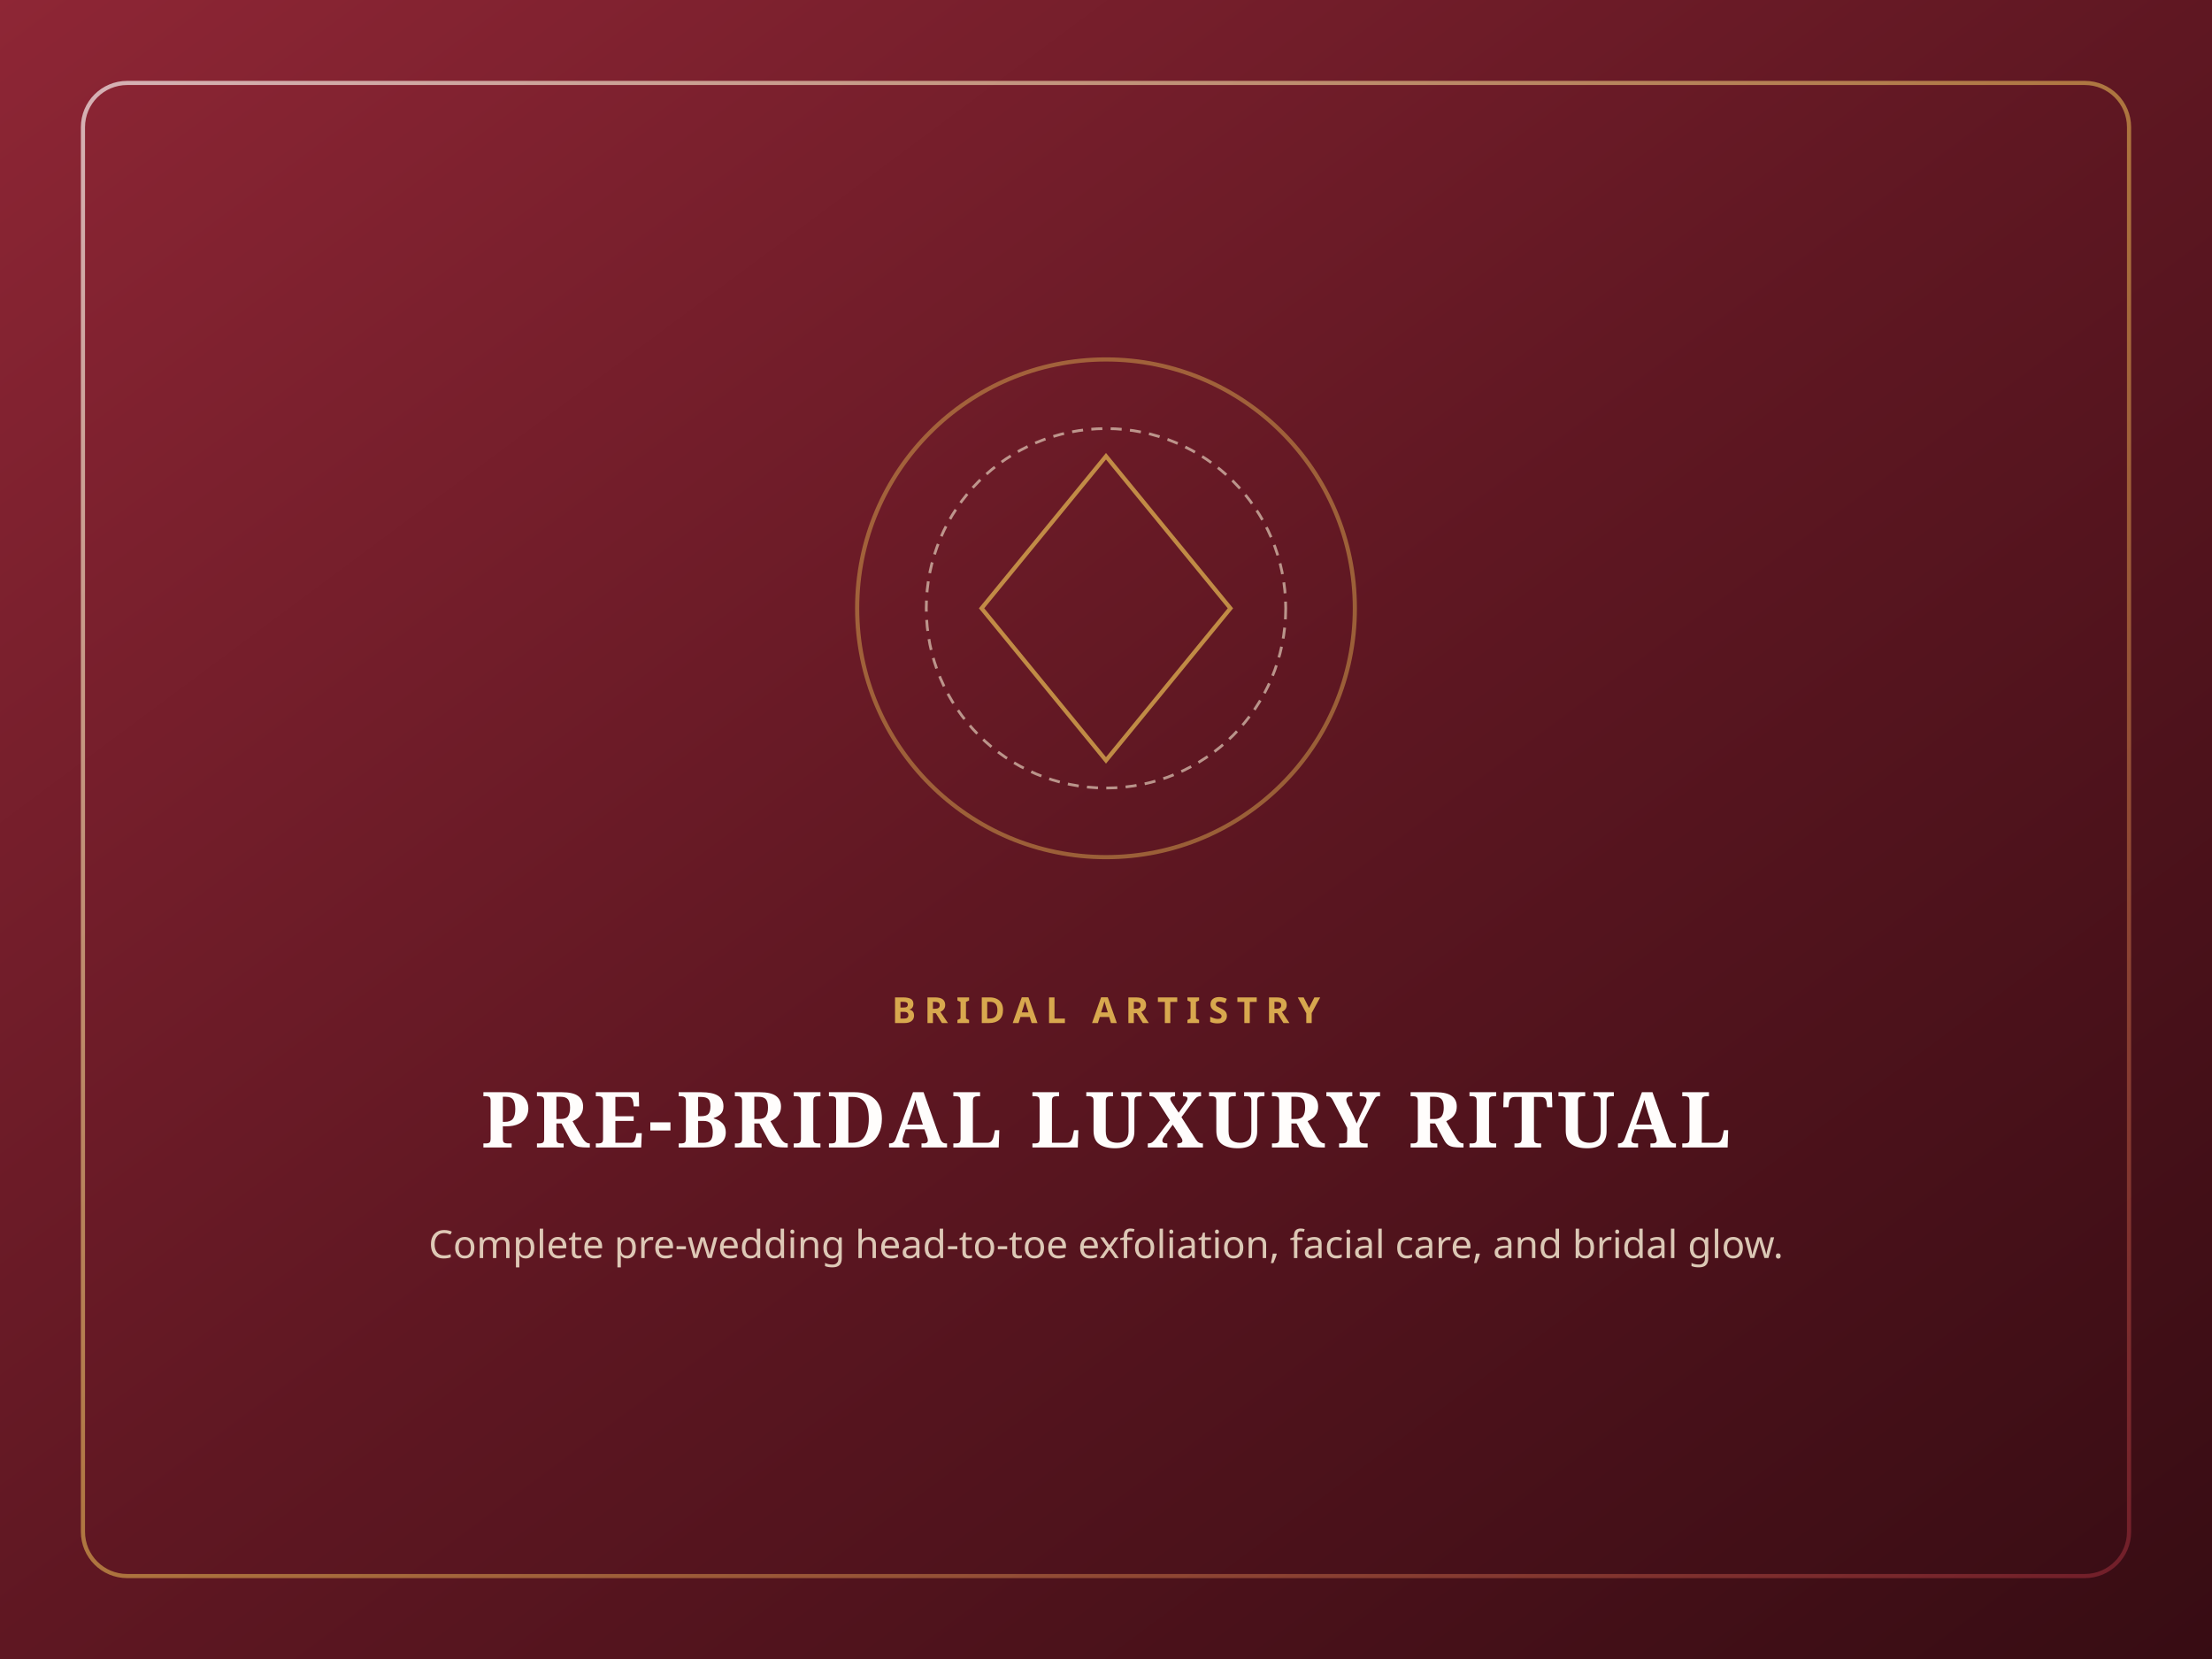
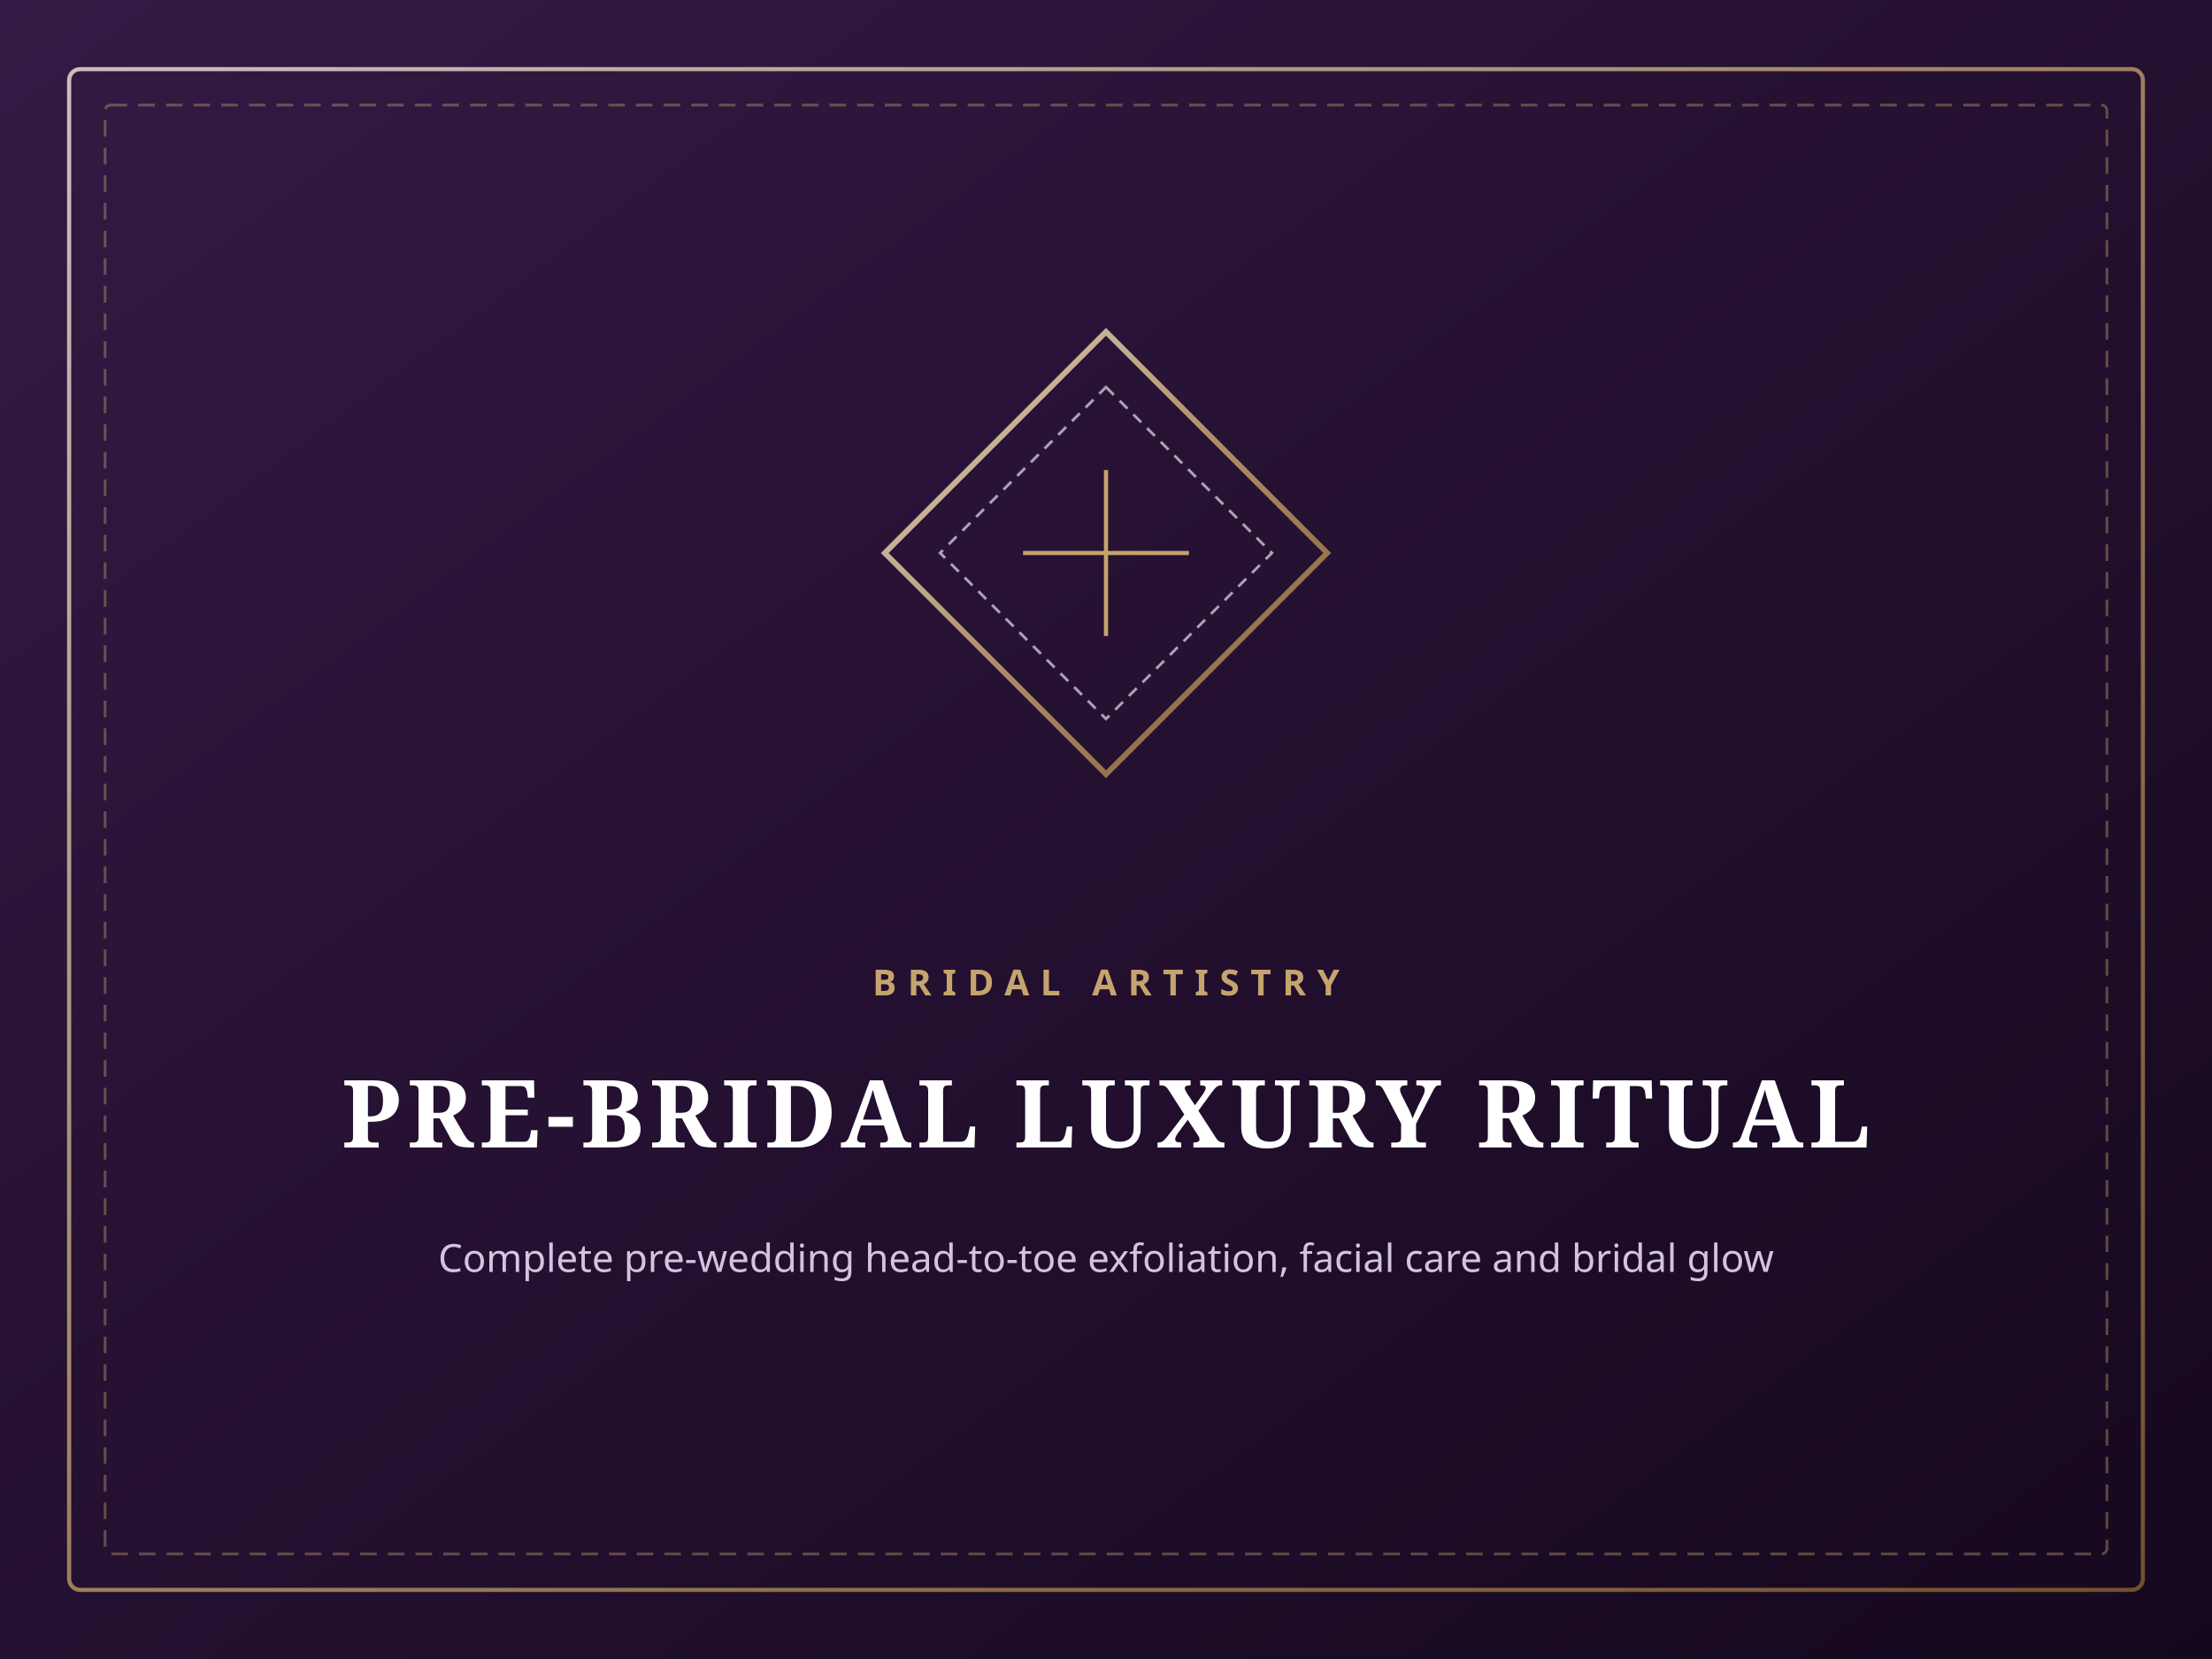
<svg xmlns="http://www.w3.org/2000/svg" viewBox="0 0 800 600" width="800" height="600" fill="none">
  <defs>
-     <linearGradient id="bgGrad" x1="0%" y1="0%" x2="100%" y2="100%">
-       <stop offset="0%" stop-color="#8E2635" />
-       <stop offset="50%" stop-color="#5F1722" />
-       <stop offset="100%" stop-color="#370C13" />
+     <linearGradient id="prebridalGrad" x1="0%" y1="0%" x2="100%" y2="100%">
+       <stop offset="0%" stop-color="#341A44" />
+       <stop offset="50%" stop-color="#241030" />
+       <stop offset="100%" stop-color="#15081E" />
    </linearGradient>
-     <linearGradient id="champagneBdr" x1="0%" y1="0%" x2="100%" y2="100%">
-       <stop offset="0%" stop-color="#FFFDFC" />
-       <stop offset="50%" stop-color="#D8A84E" />
-       <stop offset="100%" stop-color="#8E2635" />
+     <linearGradient id="goldSheen" x1="0%" y1="0%" x2="100%" y2="100%">
+       <stop offset="0%" stop-color="#FFF5E5" />
+       <stop offset="50%" stop-color="#C5A46D" />
+       <stop offset="100%" stop-color="#8E6A34" />
    </linearGradient>
  </defs>
-   <rect width="800" height="600" fill="url(#bgGrad)" />
-   <rect x="30" y="30" width="740" height="540" rx="16" stroke="url(#champagneBdr)" stroke-width="1.5" opacity="0.65" />
-   <circle cx="400" cy="220" r="90" stroke="#D8A84E" stroke-width="1.5" opacity="0.5" fill="none" />
-   <circle cx="400" cy="220" r="65" stroke="#F5E8D0" stroke-width="1" stroke-dasharray="4 3" opacity="0.6" fill="none" />
-   <polygon points="400,165 445,220 400,275 355,220" stroke="#D8A84E" stroke-width="1.5" opacity="0.8" fill="none" />
-   <text x="400" y="370" font-family="'Montserrat', sans-serif" font-size="13" font-weight="600" fill="#D8A84E" text-anchor="middle" letter-spacing="3">BRIDAL ARTISTRY</text>
-   <text x="400" y="415" font-family="'Cormorant Garamond', Georgia, serif" font-size="28" font-weight="600" fill="#FFFDFC" text-anchor="middle" letter-spacing="1.5">PRE-BRIDAL LUXURY RITUAL</text>
-   <text x="400" y="455" font-family="'Montserrat', sans-serif" font-size="14" font-weight="300" fill="#F5E8D0" text-anchor="middle" opacity="0.85">Complete pre-wedding head-to-toe exfoliation, facial care, and bridal glow.</text>
+   <rect width="800" height="600" fill="url(#prebridalGrad)" />
+   <rect x="25" y="25" width="750" height="550" rx="4" stroke="url(#goldSheen)" stroke-width="1.5" opacity="0.75" />
+   <rect x="38" y="38" width="724" height="524" rx="2" stroke="#C5A46D" stroke-width="1" stroke-dasharray="6 4" opacity="0.4" />
+   <polygon points="400,120 480,200 400,280 320,200" stroke="url(#goldSheen)" stroke-width="2" fill="none" opacity="0.85" />
+   <polygon points="400,140 460,200 400,260 340,200" stroke="#F3EDF9" stroke-width="1" stroke-dasharray="4 3" fill="none" opacity="0.65" />
+   <path d="M 370,200 L 430,200 M 400,170 L 400,230" stroke="#C5A46D" stroke-width="1.5" />
+   <text x="400" y="360" font-family="'Montserrat', sans-serif" font-size="13" font-weight="700" fill="#C5A46D" text-anchor="middle" letter-spacing="4">BRIDAL ARTISTRY</text>
+   <text x="400" y="415" font-family="'Cormorant Garamond', Georgia, serif" font-size="34" font-weight="600" fill="#FFFFFF" text-anchor="middle" letter-spacing="2">PRE-BRIDAL LUXURY RITUAL</text>
+   <text x="400" y="460" font-family="'Montserrat', sans-serif" font-size="14" font-weight="300" fill="#E6D7F2" text-anchor="middle" opacity="0.9">Complete pre-wedding head-to-toe exfoliation, facial care and bridal glow</text>
</svg>
